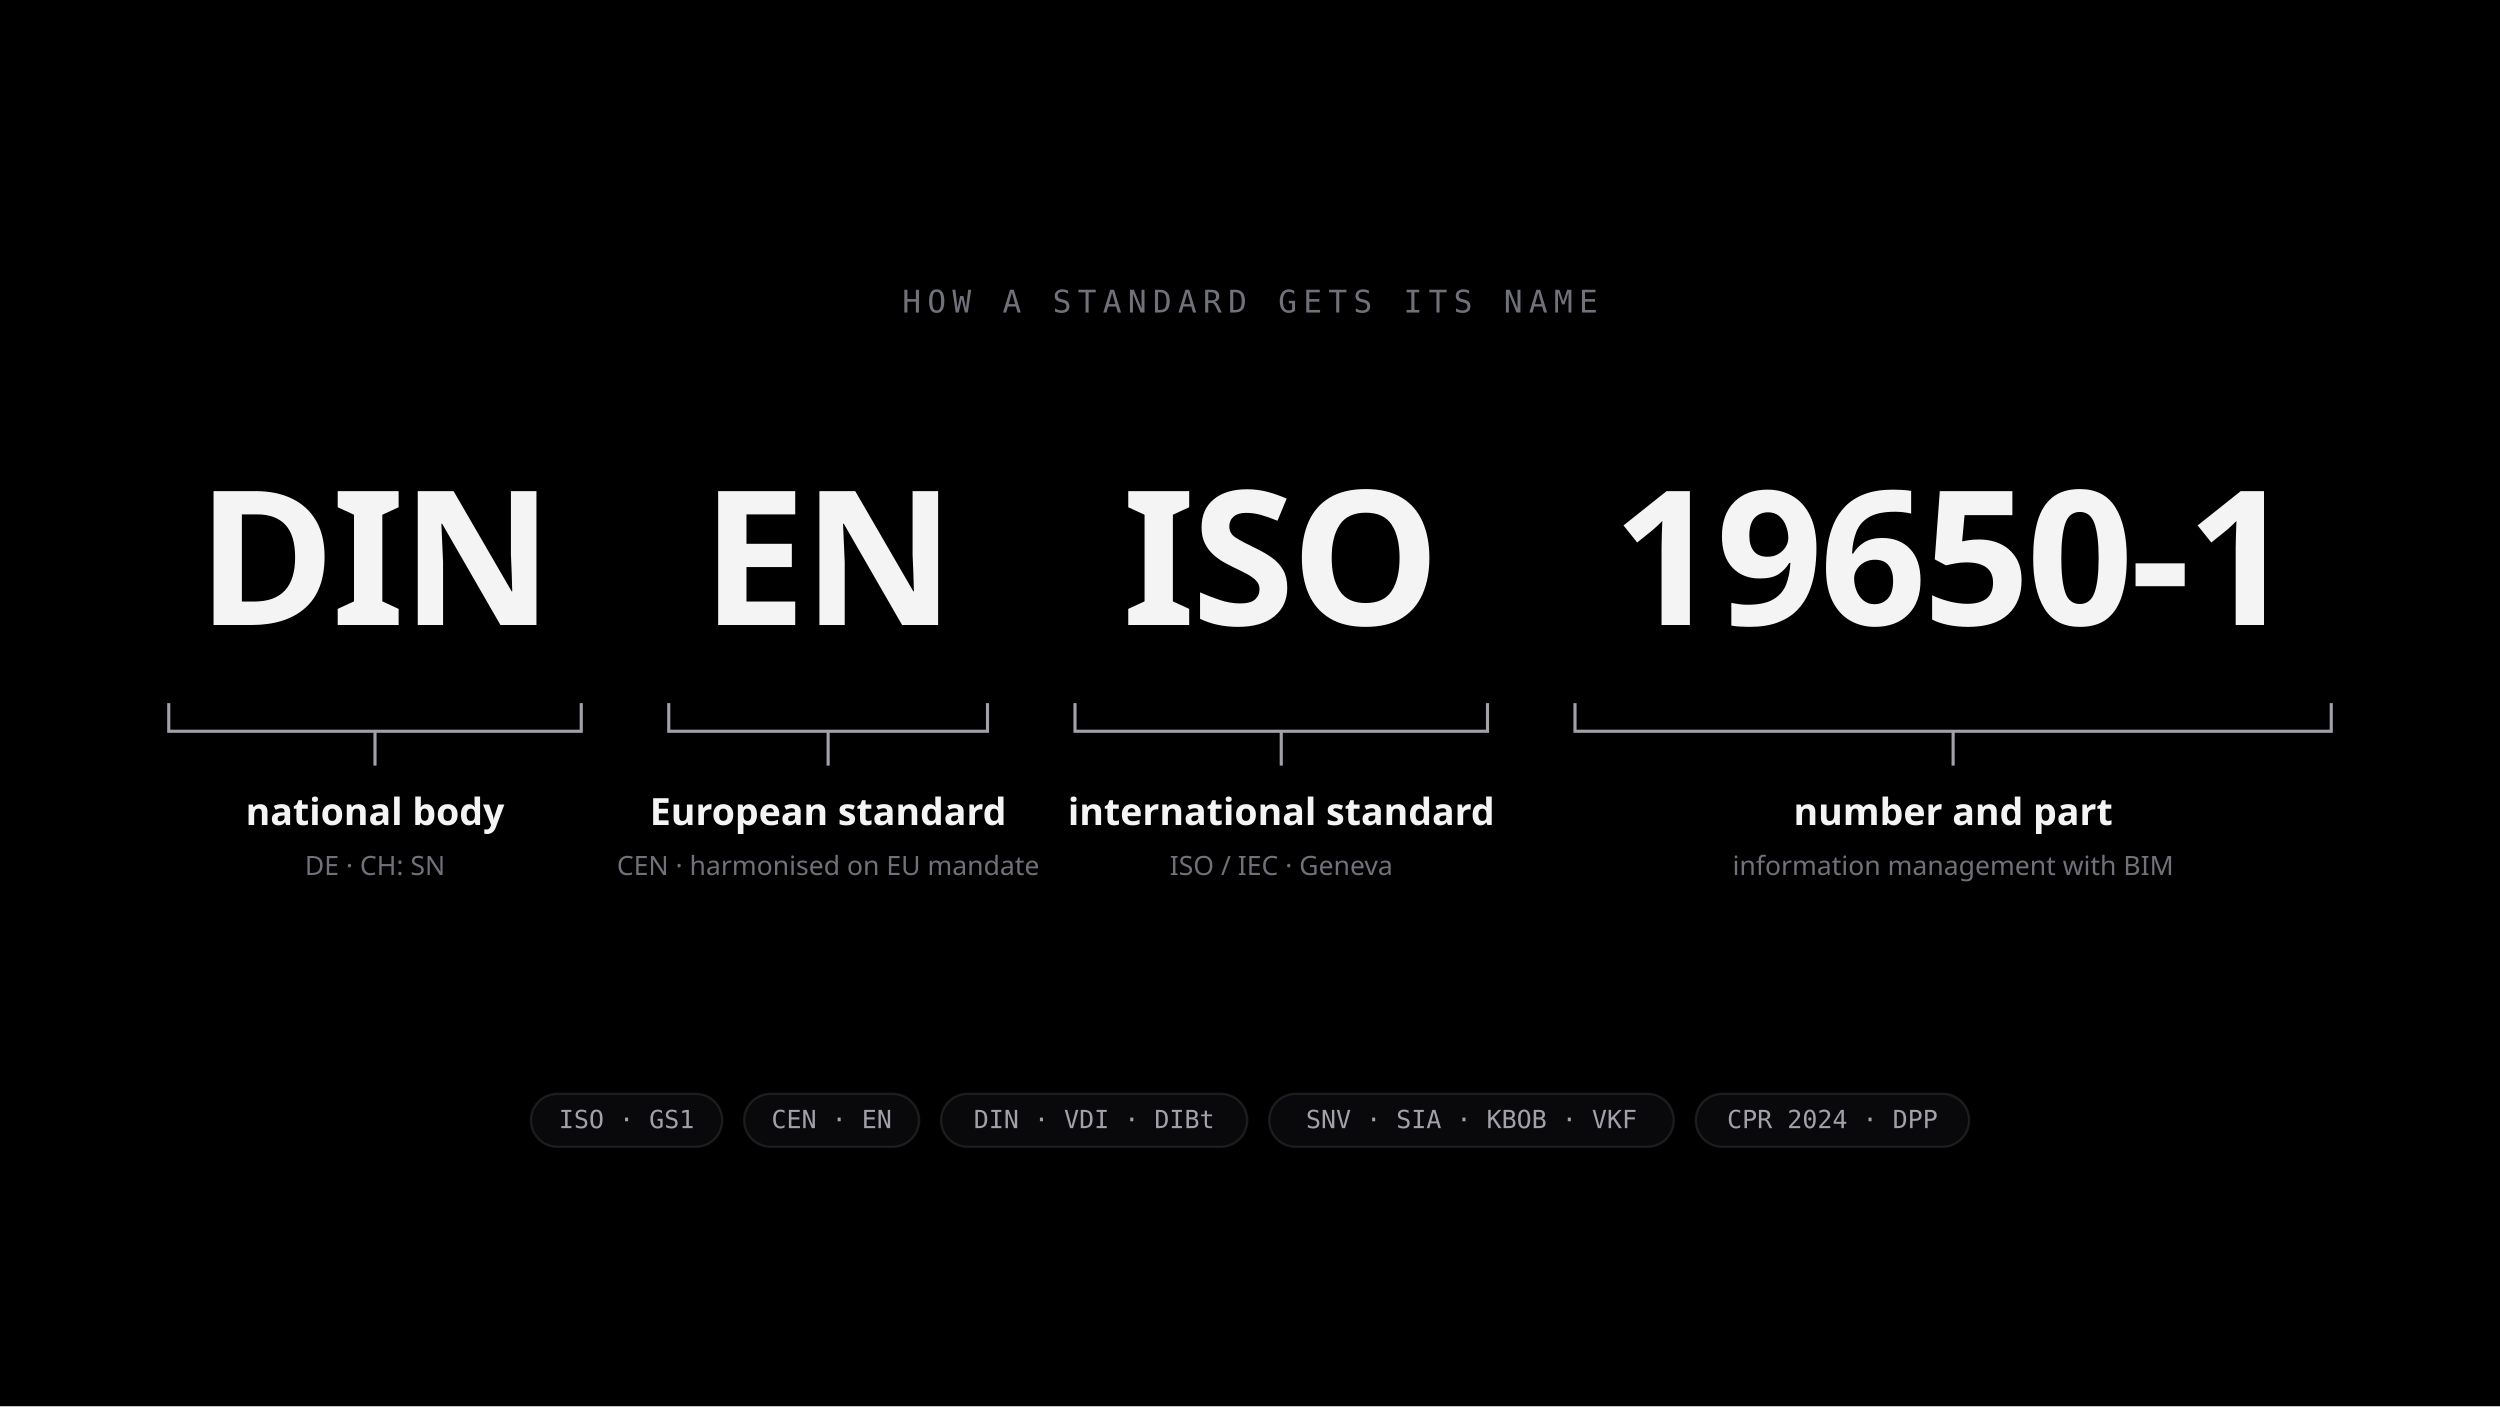
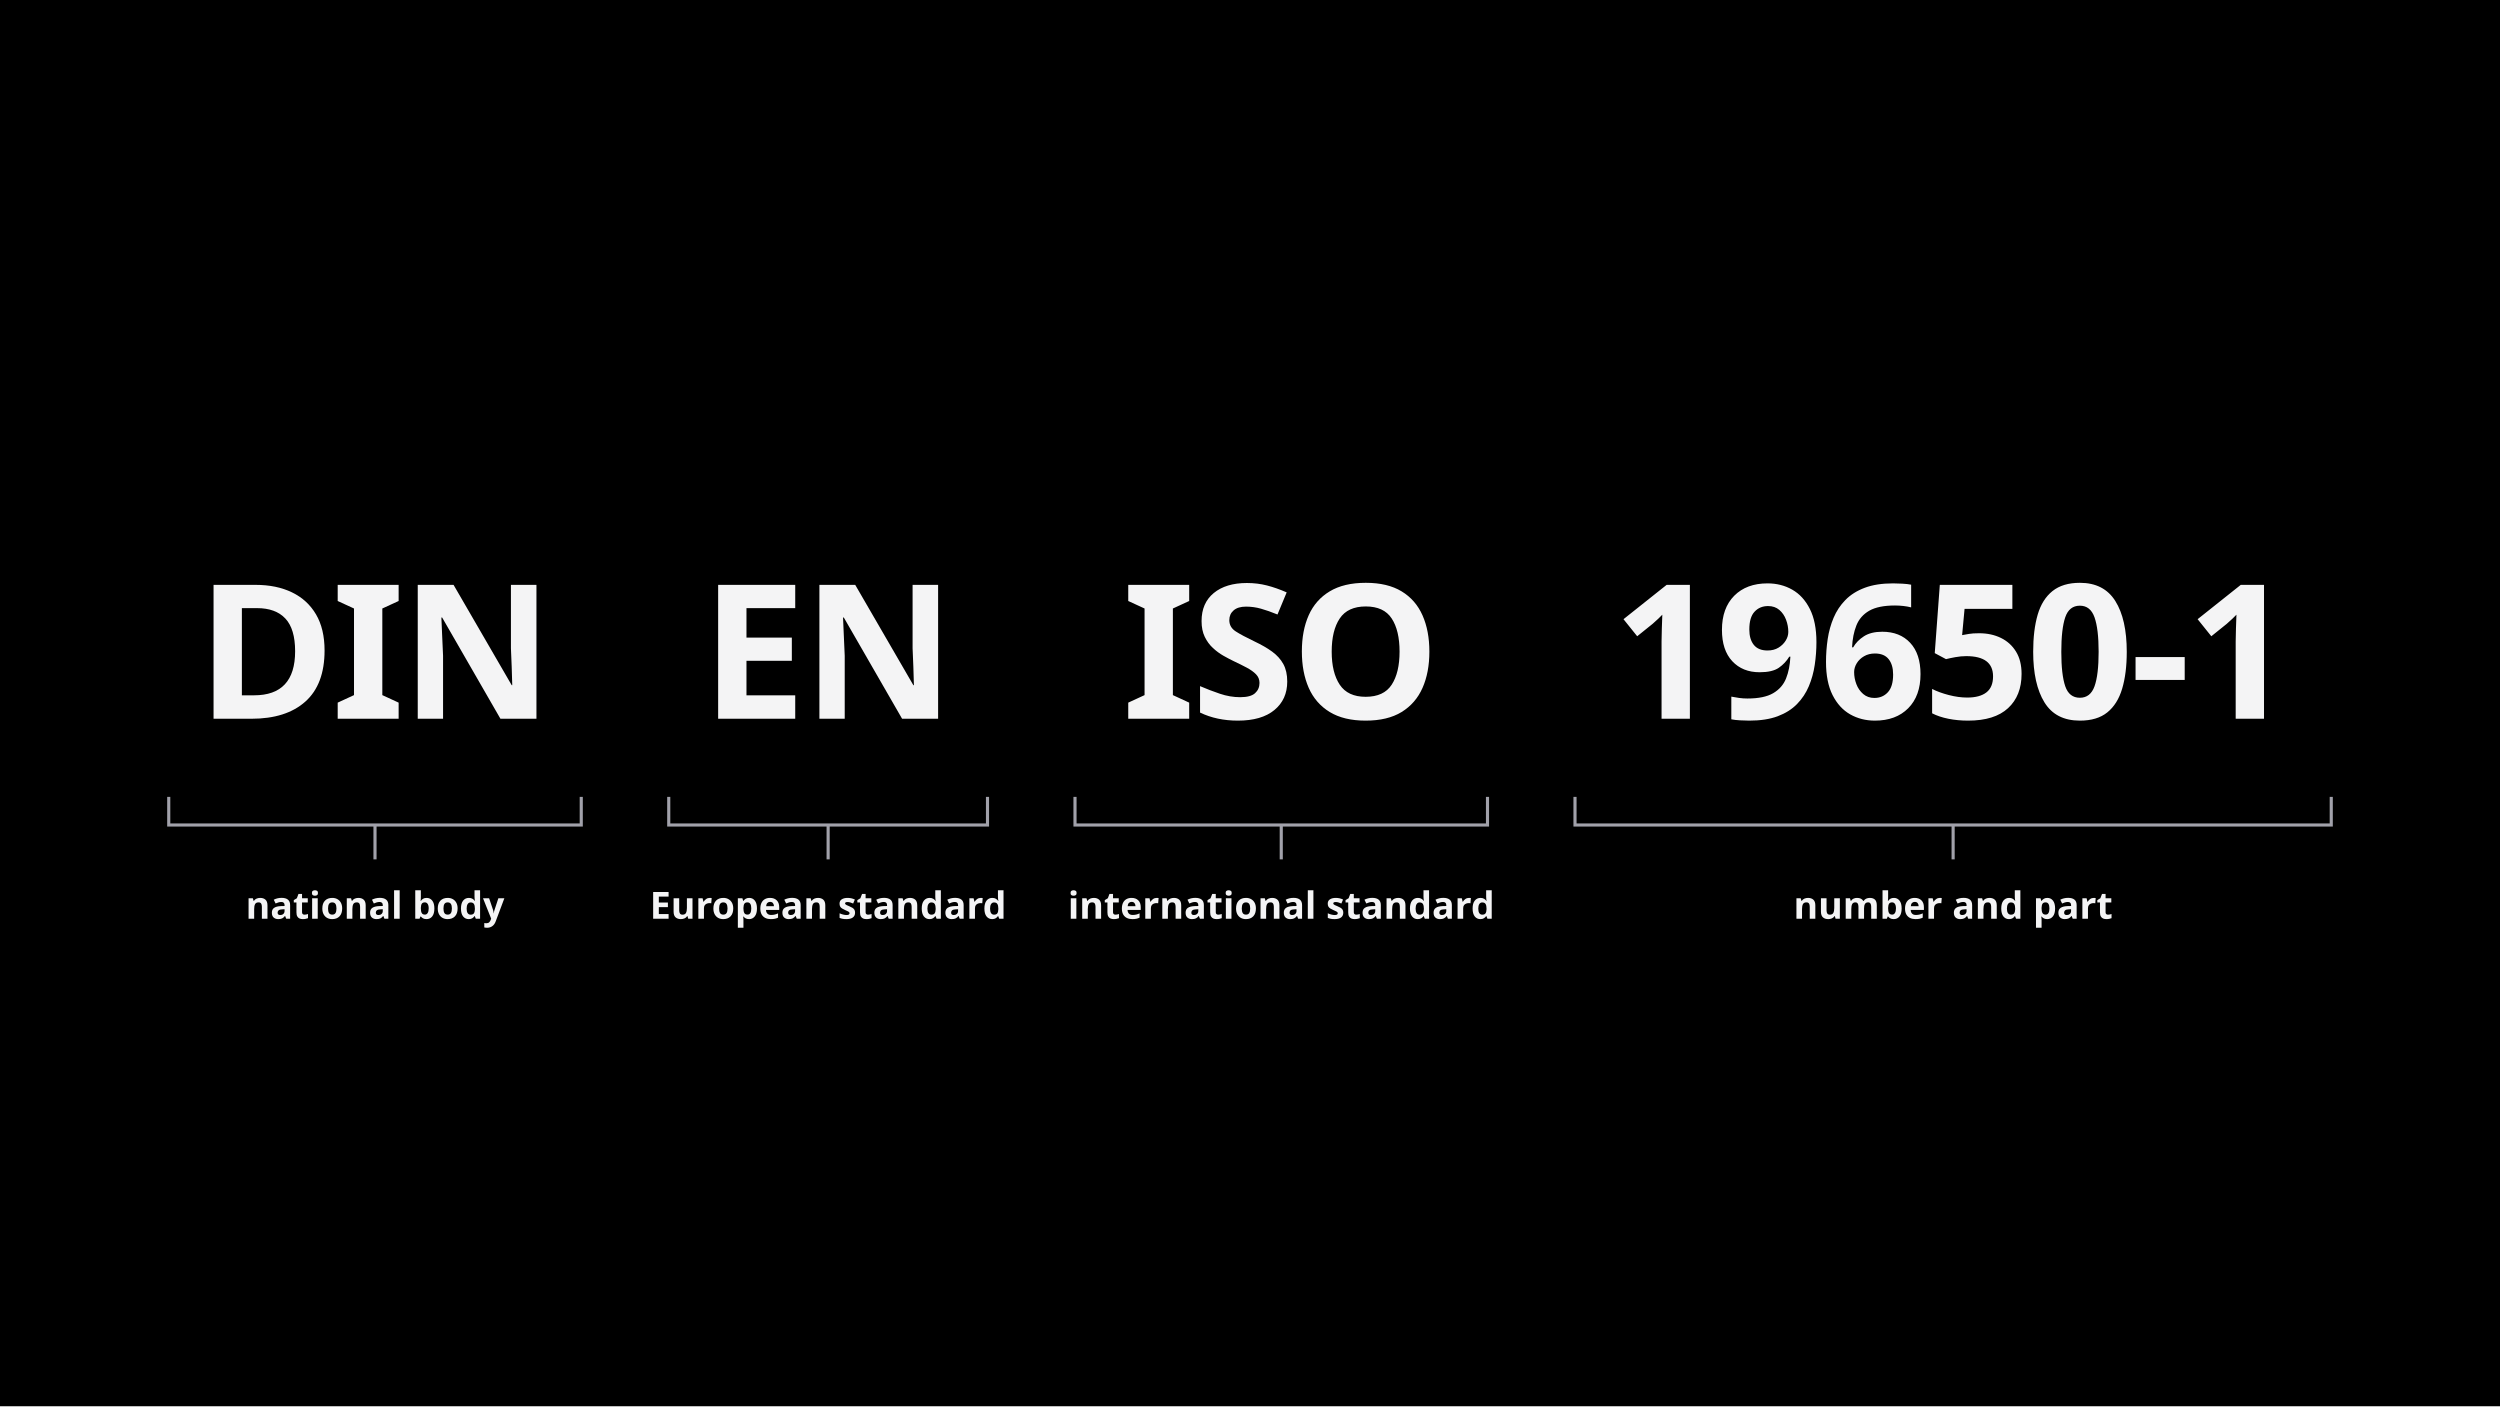
<svg xmlns="http://www.w3.org/2000/svg" viewBox="0 0 1600 900" role="img" aria-labelledby="standards-cover-title">
  <defs>
    <marker id="standards-cover-arrow" markerWidth="8" markerHeight="6" refX="7" refY="3" orient="auto">
      <polygon points="0 0, 8 3, 0 6" fill="#a1a1aa" />
    </marker>
  </defs>
  <rect width="100%" height="100%" fill="#000000" />
-   <text x="240" y="400" text-anchor="middle" fill="#f4f4f5" font-size="120" font-weight="700" font-family="ui-sans-serif, system-ui, sans-serif" letter-spacing="-0.02em">DIN</text>
-   <path d="M 108 450 v 18 h 264 v -18" fill="none" stroke="#a1a1aa" stroke-width="2" />
-   <line x1="240" y1="468" x2="240" y2="490" stroke="#a1a1aa" stroke-width="2" />
-   <text x="240" y="528" text-anchor="middle" fill="#f4f4f5" font-size="24" font-weight="600" font-family="ui-sans-serif, system-ui, sans-serif">national body</text>
-   <text x="240" y="560" text-anchor="middle" fill="#71717a" font-size="17" font-family="ui-sans-serif, system-ui, sans-serif">DE · CH: SN</text>
-   <text x="530" y="400" text-anchor="middle" fill="#f4f4f5" font-size="120" font-weight="700" font-family="ui-sans-serif, system-ui, sans-serif" letter-spacing="-0.02em">EN</text>
-   <path d="M 428 450 v 18 h 204 v -18" fill="none" stroke="#a1a1aa" stroke-width="2" />
-   <line x1="530" y1="468" x2="530" y2="490" stroke="#a1a1aa" stroke-width="2" />
-   <text x="530" y="528" text-anchor="middle" fill="#f4f4f5" font-size="24" font-weight="600" font-family="ui-sans-serif, system-ui, sans-serif">European standard</text>
-   <text x="530" y="560" text-anchor="middle" fill="#71717a" font-size="17" font-family="ui-sans-serif, system-ui, sans-serif">CEN · harmonised on EU mandate</text>
-   <text x="820" y="400" text-anchor="middle" fill="#f4f4f5" font-size="120" font-weight="700" font-family="ui-sans-serif, system-ui, sans-serif" letter-spacing="-0.02em">ISO</text>
-   <path d="M 688 450 v 18 h 264 v -18" fill="none" stroke="#a1a1aa" stroke-width="2" />
-   <line x1="820" y1="468" x2="820" y2="490" stroke="#a1a1aa" stroke-width="2" />
-   <text x="820" y="528" text-anchor="middle" fill="#f4f4f5" font-size="24" font-weight="600" font-family="ui-sans-serif, system-ui, sans-serif">international standard</text>
-   <text x="820" y="560" text-anchor="middle" fill="#71717a" font-size="17" font-family="ui-sans-serif, system-ui, sans-serif">ISO / IEC · Geneva</text>
-   <text x="1250" y="400" text-anchor="middle" fill="#f4f4f5" font-size="120" font-weight="700" font-family="ui-sans-serif, system-ui, sans-serif" letter-spacing="-0.02em">19650-1</text>
-   <path d="M 1008 450 v 18 h 484 v -18" fill="none" stroke="#a1a1aa" stroke-width="2" />
-   <line x1="1250" y1="468" x2="1250" y2="490" stroke="#a1a1aa" stroke-width="2" />
-   <text x="1250" y="528" text-anchor="middle" fill="#f4f4f5" font-size="24" font-weight="600" font-family="ui-sans-serif, system-ui, sans-serif">number and part</text>
-   <text x="1250" y="560" text-anchor="middle" fill="#71717a" font-size="17" font-family="ui-sans-serif, system-ui, sans-serif">information management with BIM</text>
-   <text x="800" y="200" text-anchor="middle" fill="#71717a" font-size="20" font-family="ui-monospace, SFMono-Regular, Menlo, Consolas, monospace" letter-spacing="0.2em">HOW A STANDARD GETS ITS NAME</text>
-   <rect x="339.75" y="700" width="122.5" height="34" rx="17" fill="#09090b" stroke="rgba(244,244,245,0.10)" stroke-width="1.5" />
-   <text x="401" y="722" text-anchor="middle" fill="#a1a1aa" font-size="16" font-family="ui-monospace, SFMono-Regular, Menlo, Consolas, monospace">ISO · GS1</text>
-   <rect x="476.25" y="700" width="112" height="34" rx="17" fill="#09090b" stroke="rgba(244,244,245,0.10)" stroke-width="1.5" />
-   <text x="532.25" y="722" text-anchor="middle" fill="#a1a1aa" font-size="16" font-family="ui-monospace, SFMono-Regular, Menlo, Consolas, monospace">CEN · EN</text>
-   <rect x="602.25" y="700" width="196" height="34" rx="17" fill="#09090b" stroke="rgba(244,244,245,0.10)" stroke-width="1.5" />
-   <text x="700.25" y="722" text-anchor="middle" fill="#a1a1aa" font-size="16" font-family="ui-monospace, SFMono-Regular, Menlo, Consolas, monospace">DIN · VDI · DIBt</text>
-   <rect x="812.25" y="700" width="259" height="34" rx="17" fill="#09090b" stroke="rgba(244,244,245,0.10)" stroke-width="1.5" />
-   <text x="941.75" y="722" text-anchor="middle" fill="#a1a1aa" font-size="16" font-family="ui-monospace, SFMono-Regular, Menlo, Consolas, monospace">SNV · SIA · KBOB · VKF</text>
-   <rect x="1085.25" y="700" width="175" height="34" rx="17" fill="#09090b" stroke="rgba(244,244,245,0.10)" stroke-width="1.5" />
-   <text x="1172.75" y="722" text-anchor="middle" fill="#a1a1aa" font-size="16" font-family="ui-monospace, SFMono-Regular, Menlo, Consolas, monospace">CPR 2024 · DPP</text>
+   <text x="240" y="460" text-anchor="middle" fill="#f4f4f5" font-size="120" font-weight="700" font-family="ui-sans-serif, system-ui, sans-serif" letter-spacing="-0.02em">DIN</text>
+   <path d="M 108 510 v 18 h 264 v -18" fill="none" stroke="#a1a1aa" stroke-width="2" />
+   <line x1="240" y1="528" x2="240" y2="550" stroke="#a1a1aa" stroke-width="2" />
+   <text x="240" y="588" text-anchor="middle" fill="#f4f4f5" font-size="24" font-weight="600" font-family="ui-sans-serif, system-ui, sans-serif">national body</text>
+   <text x="530" y="460" text-anchor="middle" fill="#f4f4f5" font-size="120" font-weight="700" font-family="ui-sans-serif, system-ui, sans-serif" letter-spacing="-0.02em">EN</text>
+   <path d="M 428 510 v 18 h 204 v -18" fill="none" stroke="#a1a1aa" stroke-width="2" />
+   <line x1="530" y1="528" x2="530" y2="550" stroke="#a1a1aa" stroke-width="2" />
+   <text x="530" y="588" text-anchor="middle" fill="#f4f4f5" font-size="24" font-weight="600" font-family="ui-sans-serif, system-ui, sans-serif">European standard</text>
+   <text x="820" y="460" text-anchor="middle" fill="#f4f4f5" font-size="120" font-weight="700" font-family="ui-sans-serif, system-ui, sans-serif" letter-spacing="-0.02em">ISO</text>
+   <path d="M 688 510 v 18 h 264 v -18" fill="none" stroke="#a1a1aa" stroke-width="2" />
+   <line x1="820" y1="528" x2="820" y2="550" stroke="#a1a1aa" stroke-width="2" />
+   <text x="820" y="588" text-anchor="middle" fill="#f4f4f5" font-size="24" font-weight="600" font-family="ui-sans-serif, system-ui, sans-serif">international standard</text>
+   <text x="1250" y="460" text-anchor="middle" fill="#f4f4f5" font-size="120" font-weight="700" font-family="ui-sans-serif, system-ui, sans-serif" letter-spacing="-0.02em">19650-1</text>
+   <path d="M 1008 510 v 18 h 484 v -18" fill="none" stroke="#a1a1aa" stroke-width="2" />
+   <line x1="1250" y1="528" x2="1250" y2="550" stroke="#a1a1aa" stroke-width="2" />
+   <text x="1250" y="588" text-anchor="middle" fill="#f4f4f5" font-size="24" font-weight="600" font-family="ui-sans-serif, system-ui, sans-serif">number and part</text>
</svg>
